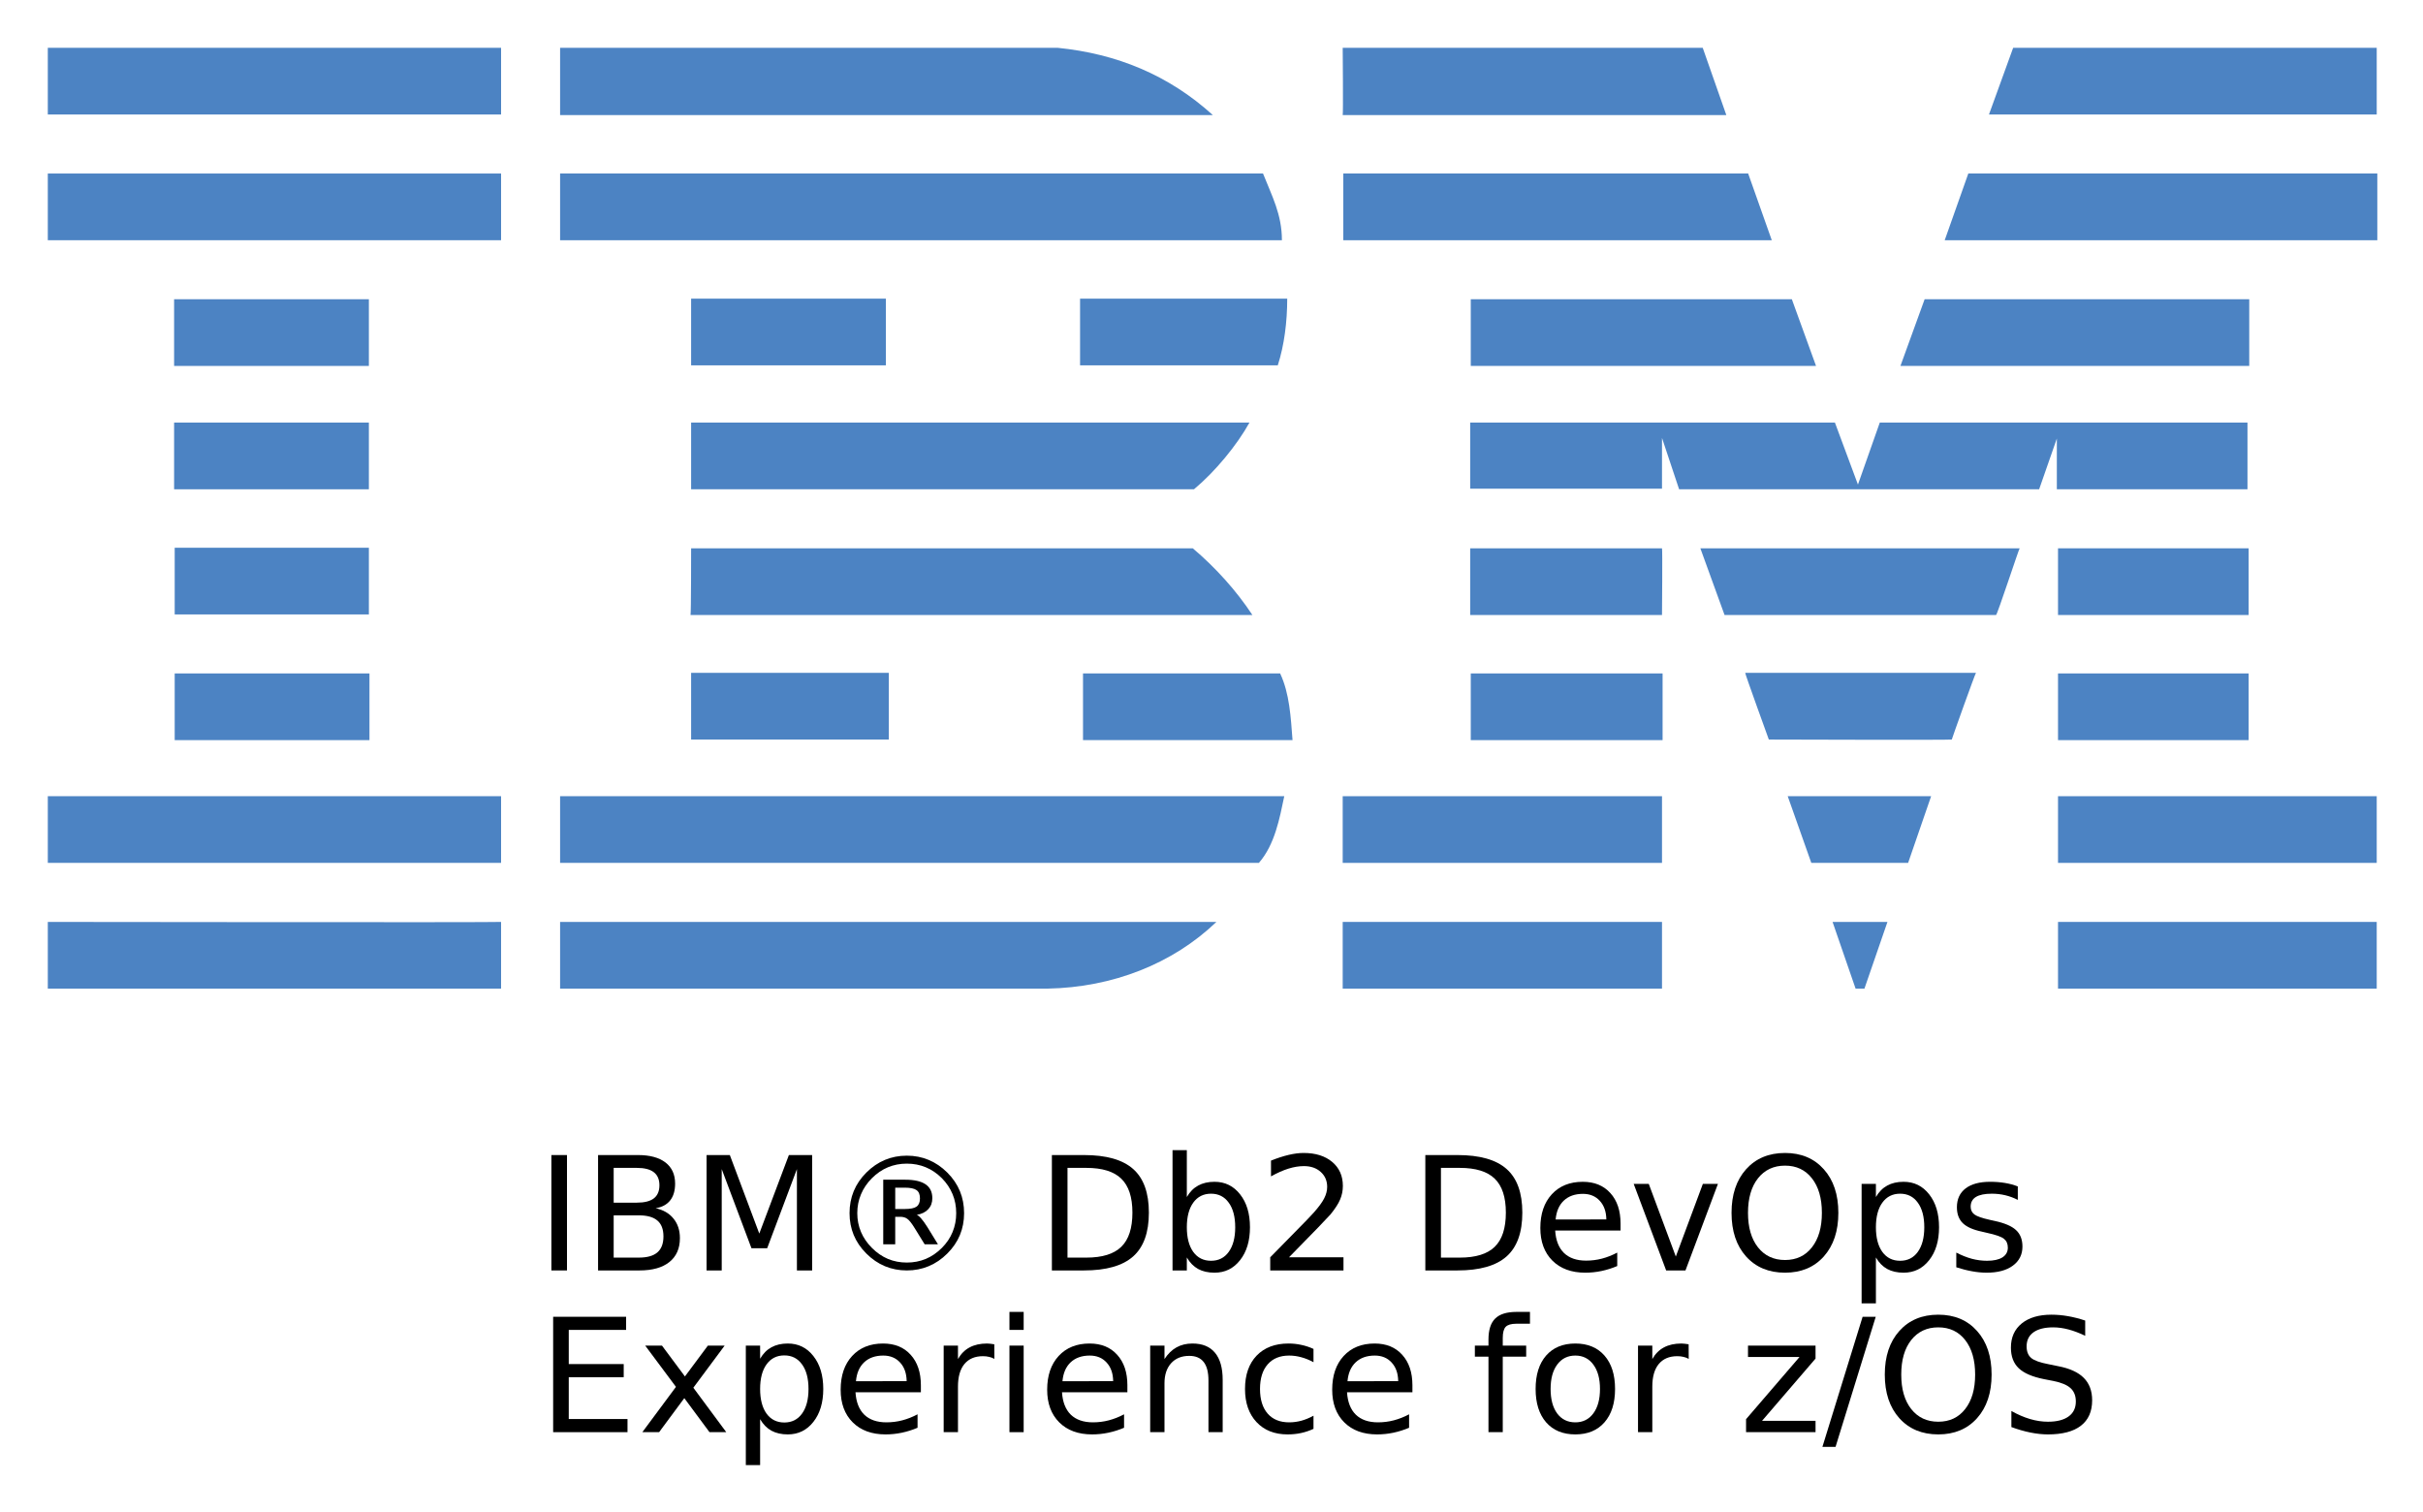
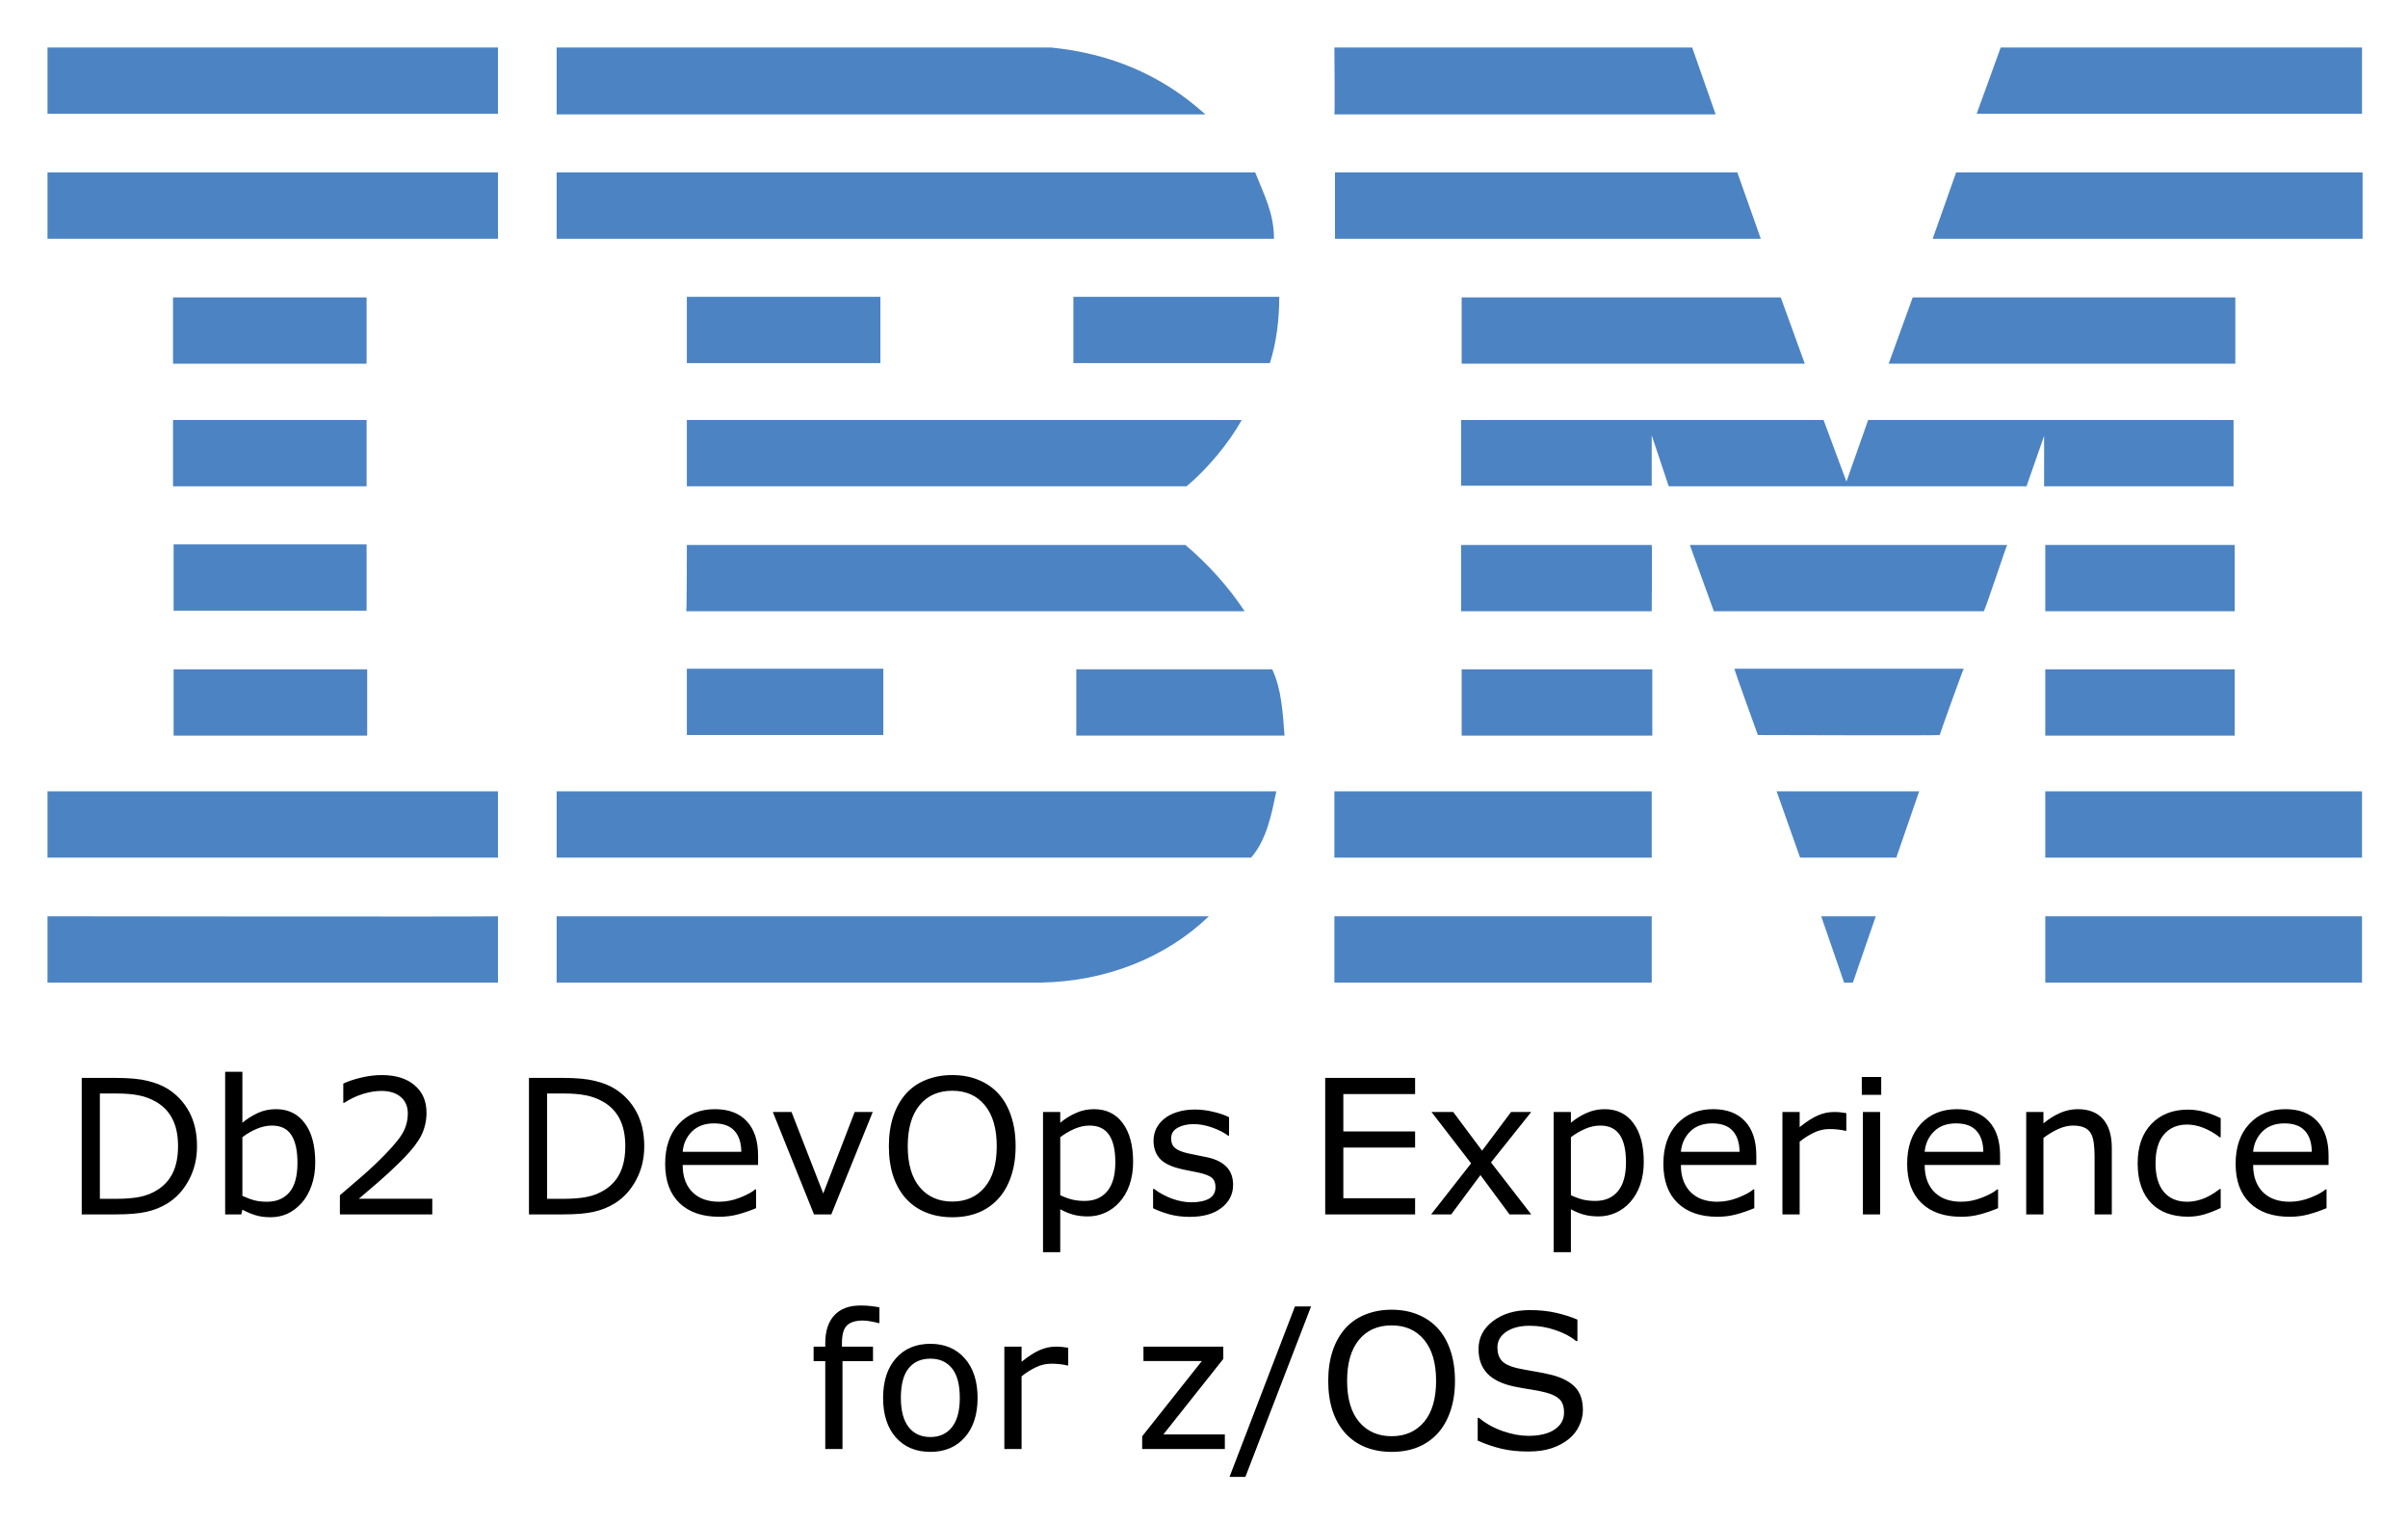
- <svg xmlns="http://www.w3.org/2000/svg" role="img" viewBox="-5.40 -5.40 410.54 256.04">
+ <svg xmlns="http://www.w3.org/2000/svg" role="img" viewBox="-5.40 -5.40 410.54 259.54">
  <style>svg {enable-background:new 0 0 400 245}</style>
  <style id="style2" type="text/css">.st3{fill:#4c83c3}</style>
-   <g id="g10">
-     <g id="text8" transform="translate(85.391 209.85)">
-       <path id="path65" d="M2.632-19.55h2.645V0H2.632z" />
-       <path id="path67" d="M13.187-9.337v7.163h4.242q2.135 0 3.156-.877 1.035-.89 1.035-2.71 0-1.834-1.035-2.698-1.021-.878-3.156-.878zm0-8.04v5.893h3.915q1.938 0 2.88-.72.957-.734.957-2.227 0-1.48-.956-2.213-.943-.733-2.881-.733zm-2.646-2.174h6.757q3.025 0 4.662 1.257 1.637 1.258 1.637 3.575 0 1.794-.838 2.855-.838 1.06-2.462 1.323 1.951.419 3.025 1.754 1.087 1.323 1.087 3.313 0 2.62-1.781 4.047Q20.848 0 17.56 0h-7.019z" />
-       <path id="path69" d="M28.927-19.55h3.941l4.99 13.304 5.015-13.305h3.941V0h-2.58v-17.167l-5.04 13.409h-2.66l-5.04-13.41V0h-2.567z" />
-       <path id="path71" d="M62.856-18.097q-1.716 0-3.196.615-1.48.616-2.71 1.847-1.231 1.23-1.86 2.737-.628 1.492-.628 3.195 0 1.689.628 3.182.629 1.48 1.86 2.71 1.23 1.231 2.71 1.86 1.48.615 3.196.615 1.728 0 3.208-.615 1.493-.629 2.724-1.86 1.217-1.217 1.82-2.697.615-1.48.615-3.195 0-1.742-.615-3.222-.616-1.493-1.82-2.71-1.231-1.231-2.724-1.847-1.48-.615-3.208-.615zm0-1.349q1.99 0 3.705.72 1.729.72 3.156 2.148 1.428 1.427 2.135 3.143.707 1.715.707 3.732 0 1.99-.707 3.706-.707 1.702-2.135 3.13Q68.29-1.44 66.561-.72 64.846 0 62.856 0t-3.72-.72q-1.715-.72-3.142-2.148-1.427-1.427-2.135-3.13-.707-1.715-.707-3.705 0-2.017.707-3.732.708-1.716 2.135-3.143 1.427-1.428 3.143-2.148 1.728-.72 3.719-.72zm-.354 5.421h-1.61v3.615h1.61q1.44 0 2.004-.406.576-.406.576-1.388 0-.996-.576-1.402-.577-.419-2.004-.419zm.092-1.348q2.304 0 3.444.785 1.139.773 1.139 2.357 0 1.127-.694 1.86-.681.733-1.938.956.314.105.746.615.445.498 1.048 1.454l1.794 2.92H65.88l-1.69-2.737q-.772-1.257-1.257-1.584-.471-.34-1.178-.34h-.865v4.66h-2.03v-10.946z" />
-       <path id="path73" d="M90.08-17.377v15.203h3.195q4.046 0 5.919-1.833 1.886-1.833 1.886-5.788 0-3.928-1.886-5.749-1.873-1.833-5.919-1.833zm-2.645-2.174h5.434q5.683 0 8.342 2.37 2.658 2.358 2.658 7.386 0 5.055-2.671 7.425Q98.526 0 92.869 0h-5.434z" />
-       <path id="path75" d="M118.496-7.32q0-2.658-1.1-4.164-1.087-1.52-2.999-1.52-1.912 0-3.012 1.52Q110.3-9.978 110.3-7.32q0 2.658 1.086 4.177 1.1 1.506 3.012 1.506t2.999-1.506q1.1-1.519 1.1-4.177zm-8.197-5.12q.759-1.31 1.911-1.938 1.166-.642 2.777-.642 2.67 0 4.334 2.122 1.676 2.12 1.676 5.578 0 3.457-1.676 5.578Q117.658.38 114.987.38q-1.611 0-2.777-.629-1.152-.641-1.911-1.95V0h-2.423v-20.376h2.423z" />
-       <path id="path77" d="M127.61-2.226h9.232V0h-12.414v-2.226q1.506-1.558 4.099-4.177 2.606-2.632 3.273-3.392 1.27-1.427 1.768-2.41.51-.995.51-1.95 0-1.559-1.1-2.541-1.086-.982-2.84-.982-1.245 0-2.633.432-1.375.432-2.946 1.31v-2.672q1.597-.642 2.986-.969 1.388-.327 2.54-.327 3.038 0 4.845 1.519t1.807 4.06q0 1.204-.458 2.29-.445 1.075-1.637 2.541-.327.38-2.082 2.2-1.755 1.807-4.95 5.068z" />
-       <path id="path79" d="M153.355-17.377v15.203h3.195q4.046 0 5.919-1.833 1.885-1.833 1.885-5.788 0-3.928-1.885-5.749-1.873-1.833-5.92-1.833zm-2.646-2.174h5.435q5.683 0 8.341 2.37 2.659 2.358 2.659 7.386 0 5.055-2.672 7.425Q161.801 0 156.144 0h-5.435z" />
-       <path id="path81" d="M183.787-7.936v1.179H172.71q.157 2.488 1.493 3.798 1.349 1.296 3.745 1.296 1.388 0 2.684-.34 1.31-.341 2.593-1.022v2.279q-1.296.55-2.658.838-1.362.288-2.763.288-3.51 0-5.565-2.043-2.043-2.043-2.043-5.526 0-3.601 1.938-5.71 1.95-2.12 5.25-2.12 2.96 0 4.676 1.911 1.728 1.899 1.728 5.172zm-2.41-.707q-.025-1.977-1.112-3.156-1.074-1.178-2.855-1.178-2.017 0-3.234 1.14-1.205 1.138-1.389 3.207z" />
-       <path id="path83" d="M186.013-14.666h2.554l4.583 12.309 4.583-12.31h2.554L194.787 0h-3.274z" />
-       <path id="path85" d="M211.653-17.757q-2.88 0-4.583 2.148-1.69 2.147-1.69 5.853 0 3.693 1.69 5.84 1.702 2.148 4.583 2.148 2.881 0 4.557-2.147 1.69-2.148 1.69-5.84 0-3.707-1.69-5.854-1.676-2.148-4.557-2.148zm0-2.147q4.112 0 6.574 2.763 2.462 2.75 2.462 7.385 0 4.623-2.462 7.386-2.462 2.75-6.574 2.75-4.125 0-6.6-2.75-2.461-2.75-2.461-7.386 0-4.635 2.461-7.385 2.475-2.763 6.6-2.763z" />
-       <path id="path87" d="M227.053-2.2v7.778h-2.423v-20.244h2.423v2.226q.76-1.31 1.912-1.938 1.165-.642 2.776-.642 2.671 0 4.334 2.122 1.676 2.12 1.676 5.578 0 3.457-1.676 5.578Q234.412.38 231.741.38q-1.61 0-2.776-.629-1.153-.641-1.912-1.95zm8.197-5.12q0-2.658-1.1-4.164-1.087-1.52-2.998-1.52-1.912 0-3.012 1.52-1.087 1.506-1.087 4.164 0 2.658 1.087 4.177 1.1 1.506 3.012 1.506 1.911 0 2.998-1.506 1.1-1.519 1.1-4.177z" />
-       <path id="path89" d="M251.095-14.234v2.278q-1.021-.523-2.121-.785t-2.279-.262q-1.794 0-2.697.55-.89.55-.89 1.65 0 .838.64 1.322.643.472 2.58.904l.826.183q2.566.55 3.64 1.558 1.087.996 1.087 2.79 0 2.042-1.624 3.234-1.61 1.192-4.44 1.192-1.178 0-2.461-.236-1.27-.223-2.684-.68v-2.489q1.335.694 2.632 1.048 1.296.34 2.566.34 1.703 0 2.62-.576.916-.59.916-1.65 0-.982-.668-1.506-.655-.524-2.894-1.008l-.838-.197q-2.24-.471-3.234-1.44-.996-.982-.996-2.685 0-2.069 1.467-3.195t4.164-1.126q1.336 0 2.514.197 1.179.196 2.174.589z" />
-       <path id="path91" d="M2.932 7.85h12.362v2.225H5.577v5.788h9.31v2.227h-9.31v7.084h9.952V27.4H2.932z" />
-       <path id="path93" d="M31.99 12.734l-5.304 7.136 5.579 7.53h-2.842l-4.269-5.762-4.269 5.762h-2.841l5.696-7.674-5.212-6.992h2.842l3.889 5.225 3.89-5.225z" />
-       <path id="path95" d="M38 25.2v7.778h-2.422V12.734H38v2.226q.76-1.31 1.912-1.938 1.166-.642 2.776-.642 2.672 0 4.335 2.122 1.676 2.12 1.676 5.578 0 3.457-1.676 5.578-1.663 2.122-4.335 2.122-1.61 0-2.776-.629-1.152-.641-1.912-1.95zm8.198-5.12q0-2.658-1.1-4.164-1.087-1.52-2.999-1.52-1.912 0-3.012 1.52Q38 17.422 38 20.08q0 2.658 1.087 4.177 1.1 1.506 3.012 1.506t2.999-1.506q1.1-1.519 1.1-4.177z" />
-       <path id="path97" d="M65.238 19.464v1.179H54.159q.158 2.488 1.493 3.798 1.349 1.296 3.745 1.296 1.388 0 2.685-.34 1.31-.341 2.593-1.022v2.279q-1.297.55-2.659.838-1.362.288-2.763.288-3.51 0-5.565-2.043-2.043-2.043-2.043-5.526 0-3.601 1.938-5.71 1.951-2.12 5.251-2.12 2.96 0 4.675 1.911 1.729 1.899 1.729 5.172zm-2.41-.707q-.026-1.977-1.113-3.156-1.074-1.178-2.855-1.178-2.016 0-3.234 1.14-1.205 1.138-1.388 3.207z" />
-       <path id="path99" d="M77.691 14.986q-.406-.236-.89-.34-.472-.118-1.048-.118-2.043 0-3.143 1.335-1.087 1.323-1.087 3.811V27.4h-2.422V12.734h2.422v2.278q.76-1.335 1.978-1.977 1.217-.655 2.96-.655.248 0 .549.04.301.026.668.091z" />
-       <path id="path101" d="M80.244 12.734h2.41V27.4h-2.41zm0-5.71h2.41v3.051h-2.41z" />
-       <path id="path103" d="M100.227 19.464v1.179H89.15q.157 2.488 1.493 3.798 1.349 1.296 3.745 1.296 1.388 0 2.684-.34 1.31-.341 2.593-1.022v2.279q-1.296.55-2.658.838-1.362.288-2.763.288-3.51 0-5.565-2.043-2.043-2.043-2.043-5.526 0-3.601 1.938-5.71 1.951-2.12 5.25-2.12 2.96 0 4.676 1.911 1.728 1.899 1.728 5.172zm-2.41-.707q-.025-1.977-1.112-3.156-1.074-1.178-2.855-1.178-2.017 0-3.234 1.14-1.205 1.138-1.388 3.207z" />
-       <path id="path105" d="M116.373 18.548V27.4h-2.41v-8.774q0-2.082-.811-3.116-.812-1.035-2.436-1.035-1.95 0-3.077 1.244-1.126 1.244-1.126 3.392V27.4h-2.423V12.734h2.423v2.278q.864-1.322 2.03-1.977 1.178-.655 2.71-.655 2.528 0 3.824 1.572 1.296 1.558 1.296 4.596z" />
-       <path id="path107" d="M131.76 13.297v2.252q-1.021-.563-2.056-.838-1.021-.288-2.069-.288-2.344 0-3.64 1.493-1.297 1.48-1.297 4.164 0 2.684 1.297 4.177 1.296 1.48 3.64 1.48 1.048 0 2.069-.275 1.035-.288 2.056-.851v2.226q-1.008.471-2.095.707-1.074.236-2.292.236-3.313 0-5.264-2.082t-1.951-5.618q0-3.588 1.964-5.644 1.977-2.056 5.408-2.056 1.113 0 2.174.236 1.06.222 2.056.68z" />
-       <path id="path109" d="M148.521 19.464v1.179h-11.078q.157 2.488 1.493 3.798 1.349 1.296 3.745 1.296 1.388 0 2.685-.34 1.309-.341 2.592-1.022v2.279q-1.296.55-2.658.838-1.362.288-2.763.288-3.51 0-5.565-2.043-2.043-2.043-2.043-5.526 0-3.601 1.938-5.71 1.951-2.12 5.251-2.12 2.96 0 4.675 1.911 1.728 1.899 1.728 5.172zm-2.41-.707q-.025-1.977-1.112-3.156-1.074-1.178-2.855-1.178-2.016 0-3.234 1.14-1.205 1.138-1.388 3.207z" />
-       <path id="path111" d="M168.439 7.024v2.004h-2.305q-1.296 0-1.807.524-.498.523-.498 1.885v1.297h3.968v1.872h-3.968V27.4h-2.422V14.606h-2.305v-1.872h2.305v-1.022q0-2.448 1.14-3.562 1.138-1.126 3.613-1.126z" />
-       <path id="path113" d="M176.126 14.423q-1.939 0-3.065 1.519-1.126 1.506-1.126 4.138 0 2.632 1.113 4.151 1.126 1.506 3.078 1.506 1.924 0 3.05-1.52 1.127-1.518 1.127-4.137 0-2.606-1.126-4.125-1.127-1.532-3.051-1.532zm0-2.043q3.142 0 4.936 2.043t1.794 5.657q0 3.601-1.794 5.657-1.794 2.043-4.936 2.043-3.156 0-4.95-2.043-1.781-2.056-1.781-5.657 0-3.614 1.78-5.657 1.795-2.043 4.95-2.043z" />
-       <path id="path115" d="M195.336 14.986q-.406-.236-.89-.34-.472-.118-1.048-.118-2.043 0-3.143 1.335-1.087 1.323-1.087 3.811V27.4h-2.423V12.734h2.423v2.278q.76-1.335 1.977-1.977 1.218-.655 2.96-.655.249 0 .55.04.301.026.668.091z" />
-       <path id="path117" d="M205.38 12.734h11.445v2.2l-9.062 10.541h9.062V27.4h-11.773v-2.2l9.062-10.541h-8.734z" />
-       <path id="path119" d="M224.8 7.85h2.225l-6.809 22.038h-2.226z" />
-       <path id="path121" d="M237.62 9.643q-2.882 0-4.584 2.148-1.69 2.147-1.69 5.853 0 3.693 1.69 5.84 1.702 2.148 4.583 2.148 2.881 0 4.557-2.147 1.69-2.148 1.69-5.84 0-3.707-1.69-5.854-1.676-2.148-4.557-2.148zm0-2.147q4.111 0 6.573 2.763 2.462 2.75 2.462 7.385 0 4.623-2.462 7.386-2.462 2.75-6.574 2.75-4.125 0-6.6-2.75-2.461-2.75-2.461-7.386 0-4.635 2.461-7.385 2.475-2.763 6.6-2.763z" />
-       <path id="path123" d="M262.513 8.49v2.58q-1.506-.72-2.842-1.073-1.336-.354-2.58-.354-2.16 0-3.339.838-1.165.838-1.165 2.384 0 1.296.772 1.964.786.655 2.96 1.06l1.597.328q2.96.563 4.361 1.99 1.414 1.415 1.414 3.798 0 2.841-1.912 4.308-1.898 1.467-5.578 1.467-1.388 0-2.96-.315-1.558-.314-3.234-.93v-2.723q1.61.904 3.156 1.362 1.545.458 3.038.458 2.265 0 3.496-.89 1.231-.89 1.231-2.54 0-1.441-.89-2.253-.878-.812-2.894-1.218l-1.61-.314q-2.96-.59-4.283-1.847-1.323-1.257-1.323-3.496 0-2.593 1.82-4.085 1.834-1.493 5.042-1.493 1.375 0 2.803.249 1.427.248 2.92.746z" />
+   <g id="g10" fill="#000" fill-opacity="1" stroke="none">
+     <g style="text-align:center" id="text338" text-anchor="middle" writing-mode="lr-tb">
+       <path id="path398" d="M32.986 177.305v24.312h2.75l.188-.812a11.72 11.72 0 0 0 2.187.937c.74.24 1.604.36 2.594.36 1.063 0 2.037-.204 2.922-.61.885-.416 1.698-1.036 2.437-1.86.698-.79 1.25-1.77 1.657-2.937.416-1.166.625-2.479.625-3.937 0-2.886-.6-5.12-1.797-6.703-1.188-1.584-2.813-2.375-4.875-2.375-1.156 0-2.198.218-3.125.656-.927.427-1.802.98-2.625 1.656v-8.687zm26.688.562c-1.156 0-2.354.151-3.594.453-1.23.302-2.213.636-2.953 1v3.282h.156a12.526 12.526 0 0 1 3.235-1.532c1.104-.333 2.13-.5 3.078-.5 1.427 0 2.536.344 3.328 1.032.802.677 1.203 1.62 1.203 2.828 0 1.323-.37 2.557-1.11 3.703-.739 1.135-2.109 2.672-4.109 4.61a59.208 59.208 0 0 1-3.078 2.796l-3.281 2.813v3.265h15.75v-2.672H55.783c1.031-.875 2.14-1.823 3.328-2.843a77.183 77.183 0 0 0 3.453-3.188 34.357 34.357 0 0 0 1.985-2.078 14.748 14.748 0 0 0 1.437-1.906 8.307 8.307 0 0 0 .985-2.172 8.68 8.68 0 0 0 .343-2.485c0-1.968-.677-3.526-2.03-4.671-1.355-1.157-3.225-1.735-5.61-1.735zm97.265 0c-1.604 0-3.088.271-4.453.813-1.354.541-2.49 1.323-3.406 2.343-.958 1.073-1.687 2.365-2.187 3.875-.5 1.5-.75 3.198-.75 5.094 0 1.927.25 3.64.75 5.14.51 1.5 1.234 2.766 2.171 3.798a9.232 9.232 0 0 0 3.407 2.36c1.343.54 2.833.812 4.468.812 1.678 0 3.167-.266 4.47-.797a9.244 9.244 0 0 0 3.405-2.375c.928-1.01 1.646-2.271 2.157-3.782.52-1.52.78-3.24.78-5.156 0-1.916-.254-3.63-.765-5.14-.5-1.51-1.224-2.787-2.172-3.829-.927-1.01-2.057-1.786-3.39-2.328-1.323-.552-2.818-.828-4.485-.828zm155.079.328v3.047h3.312v-3.047zm-303.485.157v23.265h5.875c2.136 0 3.854-.146 5.156-.437 1.313-.292 2.5-.766 3.563-1.422 1.531-.948 2.755-2.281 3.672-4 .927-1.719 1.39-3.636 1.39-5.75 0-2.26-.442-4.214-1.328-5.86a10.389 10.389 0 0 0-3.703-3.953c-.927-.573-2.062-1.02-3.406-1.343-1.333-.334-3.135-.5-5.406-.5zm76.25 0v23.265h5.875c2.136 0 3.854-.146 5.156-.437 1.313-.292 2.5-.766 3.563-1.422 1.531-.948 2.755-2.281 3.672-4 .927-1.719 1.39-3.636 1.39-5.75 0-2.26-.442-4.214-1.328-5.86a10.389 10.389 0 0 0-3.703-3.953c-.927-.573-2.062-1.02-3.406-1.343-1.333-.334-3.135-.5-5.406-.5zm135.75 0v23.265h15.328v-2.75h-12.234v-8.64h12.234v-2.75h-12.234v-6.375h12.234v-2.75zm-63.578 2.187c2.344 0 4.193.823 5.547 2.469 1.354 1.635 2.031 3.963 2.031 6.984 0 3.052-.687 5.39-2.062 7.016-1.365 1.614-3.203 2.422-5.516 2.422-2.312 0-4.156-.808-5.531-2.422-1.375-1.625-2.063-3.964-2.063-7.016 0-3.02.672-5.349 2.016-6.984 1.354-1.646 3.214-2.469 5.578-2.469zm-145.328.469h2.906c1.438 0 2.672.104 3.703.312a9.501 9.501 0 0 1 2.922 1.078c1.26.72 2.209 1.704 2.844 2.954.635 1.25.953 2.786.953 4.609 0 1.812-.292 3.323-.875 4.531-.573 1.209-1.437 2.182-2.594 2.922-.927.594-1.948 1-3.062 1.219-1.104.219-2.401.328-3.89.328h-2.907zm76.25 0h2.906c1.438 0 2.672.104 3.703.312a9.501 9.501 0 0 1 2.922 1.078c1.26.72 2.209 1.704 2.844 2.954.635 1.25.953 2.786.953 4.609 0 1.812-.292 3.323-.875 4.531-.573 1.209-1.437 2.182-2.594 2.922-.927.594-1.948 1-3.062 1.219-1.104.219-2.401.328-3.89.328h-2.907zm28.61 2.672c-2.542 0-4.594.838-6.157 2.515-1.552 1.677-2.328 3.943-2.328 6.797 0 2.886.812 5.115 2.437 6.688 1.625 1.562 3.886 2.343 6.782 2.343 1.135 0 2.218-.14 3.25-.421a24.236 24.236 0 0 0 3.031-1.047v-3.203h-.156c-.51.458-1.37.927-2.578 1.406-1.198.469-2.391.703-3.579.703-.895 0-1.718-.125-2.468-.375a5.294 5.294 0 0 1-1.922-1.125c-.563-.51-1.005-1.162-1.328-1.953-.323-.802-.485-1.74-.485-2.813h12.86v-1.593c0-2.532-.64-4.485-1.922-5.86-1.271-1.375-3.084-2.062-5.438-2.062zm64.624 0a7.424 7.424 0 0 0-3.125.672c-.968.437-1.843.984-2.625 1.64v-1.828h-2.937v23.89h2.937v-7.312c.76.417 1.506.724 2.235.922.74.198 1.562.297 2.468.297a7.122 7.122 0 0 0 2.954-.625 7.271 7.271 0 0 0 2.437-1.797c.74-.812 1.313-1.802 1.719-2.969.406-1.177.61-2.474.61-3.89 0-2.823-.59-5.026-1.766-6.61-1.167-1.593-2.803-2.39-4.907-2.39zm87.063 0a7.424 7.424 0 0 0-3.125.672c-.969.437-1.844.984-2.625 1.64v-1.828h-2.938v23.89h2.938v-7.312c.76.417 1.505.724 2.234.922.74.198 1.563.297 2.469.297a7.122 7.122 0 0 0 2.953-.625 7.271 7.271 0 0 0 2.438-1.797c.74-.812 1.312-1.802 1.718-2.969.407-1.177.61-2.474.61-3.89 0-2.823-.589-5.026-1.766-6.61-1.167-1.593-2.802-2.39-4.906-2.39zm18.5 0c-2.542 0-4.594.838-6.156 2.515-1.552 1.677-2.329 3.943-2.329 6.797 0 2.886.813 5.115 2.438 6.688 1.625 1.562 3.885 2.343 6.781 2.343 1.136 0 2.219-.14 3.25-.421a24.236 24.236 0 0 0 3.031-1.047v-3.203h-.156c-.51.458-1.37.927-2.578 1.406-1.198.469-2.39.703-3.578.703-.896 0-1.719-.125-2.469-.375a5.294 5.294 0 0 1-1.922-1.125c-.562-.51-1.005-1.162-1.328-1.953-.323-.802-.484-1.74-.484-2.813h12.86v-1.593c0-2.532-.641-4.485-1.923-5.86-1.27-1.375-3.083-2.062-5.437-2.062zm41.562 0c-2.541 0-4.593.838-6.156 2.515-1.552 1.677-2.328 3.943-2.328 6.797 0 2.886.812 5.115 2.437 6.688 1.625 1.562 3.886 2.343 6.782 2.343 1.135 0 2.218-.14 3.25-.421a24.236 24.236 0 0 0 3.031-1.047v-3.203h-.156c-.51.458-1.37.927-2.578 1.406-1.198.469-2.391.703-3.579.703-.895 0-1.718-.125-2.468-.375a5.294 5.294 0 0 1-1.922-1.125c-.563-.51-1.005-1.162-1.328-1.953-.323-.802-.485-1.74-.485-2.813h12.86v-1.593c0-2.532-.64-4.485-1.922-5.86-1.271-1.375-3.084-2.062-5.438-2.062zm20.61 0a7.472 7.472 0 0 0-3.016.64c-.98.427-1.927 1.021-2.844 1.782v-1.938h-2.937v17.453h2.937v-13.031a12.809 12.809 0 0 1 2.516-1.516c.875-.396 1.714-.593 2.516-.593.78 0 1.416.109 1.906.328.49.208.864.53 1.125.968.25.396.422.948.515 1.657.094.698.141 1.448.141 2.25v9.937h2.938V190.29c0-2.135-.495-3.77-1.485-4.906-.99-1.136-2.427-1.703-4.312-1.703zm35.39 0c-2.541 0-4.593.838-6.156 2.515-1.552 1.677-2.328 3.943-2.328 6.797 0 2.886.812 5.115 2.437 6.688 1.625 1.562 3.886 2.343 6.782 2.343 1.135 0 2.218-.14 3.25-.421a24.236 24.236 0 0 0 3.031-1.047v-3.203h-.156c-.51.458-1.37.927-2.578 1.406-1.198.469-2.391.703-3.579.703-.895 0-1.718-.125-2.468-.375a5.294 5.294 0 0 1-1.922-1.125c-.563-.51-1.005-1.162-1.328-1.953-.323-.802-.485-1.74-.485-2.813h12.86v-1.593c0-2.532-.64-4.485-1.922-5.86-1.271-1.375-3.084-2.062-5.438-2.062zm-185.922.062c-1.114 0-2.125.146-3.03.438-.897.28-1.636.666-2.22 1.156-.604.5-1.057 1.068-1.359 1.703a4.811 4.811 0 0 0-.437 2.031c0 1.146.317 2.115.953 2.907.646.78 1.734 1.375 3.265 1.78a25.24 25.24 0 0 0 1.828.407c.678.125 1.224.234 1.641.328 1.125.25 1.885.552 2.281.906.396.355.594.875.594 1.563 0 .896-.365 1.552-1.094 1.969-.729.416-1.74.625-3.03.625-1.043 0-2.131-.203-3.267-.61a11.96 11.96 0 0 1-3.093-1.672h-.157v3.297c.73.365 1.63.703 2.704 1.016 1.083.302 2.27.453 3.562.453 2.281 0 4.078-.51 5.39-1.531 1.324-1.021 1.985-2.328 1.985-3.922 0-1.27-.37-2.292-1.11-3.063-.739-.76-1.791-1.296-3.156-1.609a38.66 38.66 0 0 0-1.687-.344c-.667-.125-1.27-.25-1.813-.375-.979-.229-1.687-.526-2.125-.89-.447-.365-.671-.907-.671-1.625 0-.813.37-1.422 1.109-1.828.74-.417 1.646-.625 2.719-.625 1.031 0 2.083.192 3.156.578 1.073.375 1.984.838 2.734 1.39h.157v-3.14c-.709-.365-1.6-.672-2.672-.922a13.222 13.222 0 0 0-3.157-.39zm169.297.016c-2.573 0-4.645.812-6.218 2.437-1.563 1.625-2.344 3.865-2.344 6.719 0 1.531.208 2.87.625 4.016.416 1.145 1.005 2.093 1.765 2.843a7.169 7.169 0 0 0 2.704 1.688c1.052.364 2.208.547 3.468.547.99 0 1.922-.13 2.797-.39a18.82 18.82 0 0 0 2.797-1.095v-3.234h-.156c-.219.177-.516.39-.89.64-.376.24-.777.47-1.204.688a7.93 7.93 0 0 1-1.656.61 7.337 7.337 0 0 1-1.813.234c-1.708 0-3.036-.563-3.984-1.688-.938-1.135-1.406-2.755-1.406-4.859 0-2.167.479-3.807 1.437-4.922.969-1.125 2.287-1.687 3.953-1.687.907 0 1.834.187 2.782.562a11.11 11.11 0 0 1 2.78 1.61h.157v-3.266a15.322 15.322 0 0 0-2.656-1.031 10.378 10.378 0 0 0-2.938-.422zm-241.25.406l7.016 17.453h2.953l7.063-17.453h-3.079l-5.359 13.89-5.406-13.89zm112.297 0l6.75 8.75-6.812 8.703h3.422l4.984-6.703 4.953 6.703h3.703l-6.86-8.86 6.86-8.593h-3.437l-4.938 6.594-4.922-6.594zm59.828 0v17.453h2.938v-12.39a11.822 11.822 0 0 1 2.437-1.547 5.982 5.982 0 0 1 2.625-.61c.563 0 1.047.026 1.453.078.417.042.844.115 1.282.22h.156v-3.016c-.458-.073-.802-.12-1.031-.141a9.192 9.192 0 0 0-1.11-.047c-.927 0-1.838.198-2.734.594-.885.385-1.912 1.047-3.078 1.984v-2.578zm13.72 0v17.453h2.937v-17.453zm-195.876 1.938c1.563 0 2.724.421 3.484 1.265.771.844 1.162 2.037 1.172 3.578h-10c.125-1.375.651-2.526 1.578-3.453.938-.927 2.193-1.39 3.766-1.39zm170.188 0c1.562 0 2.724.421 3.484 1.265.77.844 1.161 2.037 1.172 3.578h-10c.125-1.375.65-2.526 1.578-3.453.937-.927 2.193-1.39 3.766-1.39zm41.562 0c1.563 0 2.724.421 3.484 1.265.771.844 1.162 2.037 1.172 3.578h-10c.125-1.375.651-2.526 1.578-3.453.938-.927 2.193-1.39 3.766-1.39zm56 0c1.563 0 2.724.421 3.484 1.265.771.844 1.162 2.037 1.172 3.578h-10c.125-1.375.651-2.526 1.578-3.453.938-.927 2.193-1.39 3.766-1.39zm-343.125.375c1.531 0 2.64.541 3.328 1.625.688 1.072 1.031 2.65 1.031 4.734 0 2.281-.463 3.958-1.39 5.031-.917 1.063-2.188 1.594-3.813 1.594-.76 0-1.442-.073-2.047-.219-.593-.146-1.307-.406-2.14-.781v-10a10.583 10.583 0 0 1 2.437-1.422c.875-.375 1.74-.562 2.594-.562zm139.406 0c1.49 0 2.594.52 3.313 1.562.719 1.042 1.078 2.615 1.078 4.719 0 2.166-.458 3.802-1.375 4.906-.917 1.104-2.193 1.656-3.828 1.656a9.36 9.36 0 0 1-2.047-.203c-.594-.135-1.307-.39-2.14-.765v-9.891a11.529 11.529 0 0 1 2.452-1.438c.855-.364 1.704-.546 2.547-.546zm87.063 0c1.49 0 2.594.52 3.312 1.562.72 1.042 1.078 2.615 1.078 4.719 0 2.166-.458 3.802-1.375 4.906-.916 1.104-2.192 1.656-3.828 1.656-.76 0-1.442-.067-2.047-.203-.593-.135-1.307-.39-2.14-.765v-9.891a11.529 11.529 0 0 1 2.453-1.438c.854-.364 1.703-.546 2.547-.546zm-126.11 30.671c-1.947 0-3.437.558-4.468 1.672-1.032 1.104-1.547 2.693-1.547 4.766v.578h-1.985v2.469h1.985v14.984h2.937v-14.984h5.203v-2.469h-5.296v-.594c0-1.458.28-2.463.843-3.015.573-.563 1.49-.844 2.75-.844.396 0 .854.052 1.375.156.521.094.943.188 1.266.281h.156v-2.687a20.73 20.73 0 0 0-1.453-.219c-.52-.062-1.11-.094-1.766-.094zm74.063.157l-11.156 29.062h2.703l11.203-29.062zm16.469.562c-1.604 0-3.089.271-4.453.813-1.355.541-2.49 1.323-3.407 2.343-.958 1.073-1.687 2.365-2.187 3.875-.5 1.5-.75 3.198-.75 5.094 0 1.927.25 3.64.75 5.14.51 1.5 1.234 2.766 2.172 3.798a9.232 9.232 0 0 0 3.406 2.359c1.344.542 2.833.813 4.469.813 1.677 0 3.166-.266 4.468-.797a9.244 9.244 0 0 0 3.407-2.375c.927-1.01 1.646-2.271 2.156-3.782.52-1.52.781-3.24.781-5.156 0-1.917-.255-3.63-.765-5.14-.5-1.51-1.224-2.787-2.172-3.829-.927-1.01-2.058-1.786-3.39-2.328-1.324-.552-2.819-.828-4.485-.828zm23.562.063c-2.531 0-4.62.625-6.265 1.875-1.646 1.24-2.47 2.833-2.47 4.78 0 1.699.496 3.079 1.485 4.142 1 1.052 2.531 1.796 4.594 2.234 1.02.208 1.984.38 2.89.516a22.88 22.88 0 0 1 2.547.515c1.032.271 1.797.651 2.297 1.14.51.49.766 1.25.766 2.282 0 1.198-.536 2.156-1.61 2.875-1.062.719-2.552 1.078-4.468 1.078-1.354 0-2.802-.265-4.344-.797-1.542-.53-2.901-1.286-4.078-2.265h-.219v3.875a23.031 23.031 0 0 0 4.078 1.39c1.344.313 2.855.469 4.532.469 1.562 0 2.895-.187 4-.562 1.114-.375 2.088-.896 2.921-1.563a6.313 6.313 0 0 0 1.766-2.25c.427-.885.64-1.781.64-2.687 0-1.667-.437-2.964-1.312-3.891s-2.177-1.62-3.906-2.078a39.392 39.392 0 0 0-3.125-.64 65.246 65.246 0 0 1-2.844-.532c-1.26-.292-2.14-.714-2.64-1.266s-.75-1.312-.75-2.281c0-1.083.5-1.969 1.5-2.656 1.01-.688 2.343-1.031 4-1.031 1.51 0 2.984.25 4.421.75 1.448.49 2.615 1.109 3.5 1.859h.22v-3.656c-1.053-.459-2.261-.844-3.626-1.157-1.364-.312-2.864-.468-4.5-.468zm-23.547 2.609c2.344 0 4.193.823 5.547 2.469 1.354 1.635 2.031 3.963 2.031 6.984 0 3.052-.687 5.39-2.062 7.016-1.365 1.614-3.203 2.422-5.516 2.422-2.312 0-4.156-.808-5.53-2.422-1.376-1.625-2.063-3.964-2.063-7.016 0-3.02.671-5.349 2.015-6.984 1.354-1.646 3.214-2.469 5.578-2.469zm-78.64 3.14c-2.469 0-4.433.829-5.89 2.485-1.449 1.646-2.173 3.89-2.173 6.734s.724 5.089 2.172 6.735c1.458 1.646 3.422 2.469 5.89 2.469 2.449 0 4.402-.823 5.86-2.47 1.458-1.645 2.188-3.89 2.188-6.734 0-2.843-.73-5.088-2.188-6.734-1.458-1.656-3.411-2.484-5.86-2.484zm12.61.485v17.453h2.937v-12.39a11.822 11.822 0 0 1 2.437-1.547 5.982 5.982 0 0 1 2.625-.61c.563 0 1.047.026 1.453.078a9.6 9.6 0 0 1 1.281.22h.157v-3.016c-.459-.073-.802-.12-1.032-.141a9.192 9.192 0 0 0-1.109-.047c-.927 0-1.838.198-2.734.594-.886.385-1.912 1.047-3.078 1.984v-2.578zm23.718 0v2.453h9.953l-10.172 12.828v2.172h14.094v-2.484h-10.485l10.22-12.875v-2.094zm-36.328 2.047c1.573 0 2.802.552 3.687 1.656.886 1.094 1.328 2.771 1.328 5.031 0 2.209-.448 3.875-1.343 5-.886 1.115-2.11 1.672-3.672 1.672-1.584 0-2.818-.562-3.703-1.687-.886-1.136-1.329-2.797-1.329-4.985 0-2.26.438-3.937 1.313-5.03.885-1.105 2.125-1.657 3.719-1.657z" />
    </g>
  </g>
  <g id="g56">
    <path id="path12" fill="#4c83c3" d="M397.3 14h-65.7l4.1-11.3h61.6zM222.1 2.7h61l4 11.4h-65c.1-.1 0-11.4 0-11.4zm-48.3 0c10 1 18.8 4.6 26.3 11.4H89.5V2.7z" class="st3" />
    <path id="path14" fill="#4c83c3" d="M2.7 2.7h76.8V14H2.7z" class="st3" />
    <path id="path16" fill="#4c83c3" d="M397.3 35.3h-73.2l4-11.3h69.3v11.3zm-102.5 0h-72.6V24h68.6zM208.6 24c1.5 3.8 3.2 6.9 3.2 11.3H89.5V24z" class="st3" />
    <path id="path18" fill="#4c83c3" d="M2.7 24h76.8v11.3H2.7z" class="st3" />
    <path id="path20" fill="#4c83c3" d="M316.6 56.6l4.1-11.3h55v11.3zm-18.4-11.3l4.1 11.3h-58.5V45.3zm-85.5-.1c0 3.9-.5 7.9-1.6 11.3h-33.5V45.2z" class="st3" />
    <path id="path22" fill="#4c83c3" d="M24.1 45.3h33v11.3h-33z" class="st3" />
    <path id="path24" fill="#4c83c3" d="M111.7 45.2h33v11.3h-33z" class="st3" />
    <path id="path26" fill="#4c83c3" d="M276.2 68.8v8.6h-32.5V66.2h61.8l3.9 10.5 3.7-10.5h62.3v11.3h-32.3v-8.6l-3 8.6h-61zm-164.5-2.6h94.6c-2.1 3.8-5.8 8.3-9.4 11.3h-85.2z" class="st3" />
    <path id="path28" fill="#4c83c3" d="M24.1 66.2h33v11.3h-33z" class="st3" />
    <path id="path30" fill="#4c83c3" d="M343.3 87.5h32.3v11.3h-32.3z" class="st3" />
    <path id="path32" fill="#4c83c3" d="M276.2 87.5h-32.5v11.3h32.5c0-.2.1-11.3 0-11.3zm60.6 0c-.1 0-3.8 11.3-4 11.3h-46l-4.1-11.3zm-225.1 0h85c3.9 3.3 7.4 7.2 10.1 11.3h-95.2c.1-.2.1-11.3.1-11.3zM57.1 98.6V87.4H24.2v11.3h32.9z" class="st3" />
    <path id="path34" fill="#4c83c3" d="M343.3 108.7h32.3V120h-32.3z" class="st3" />
    <path id="path36" fill="#4c83c3" d="M243.8 108.7h32.5V120h-32.5z" class="st3" />
    <path id="path38" fill="#4c83c3" d="M325.3 119.9c0-.1 4-11.3 4.1-11.3h-39.1c-.1 0 4 11.3 4 11.3s31 .1 31 0zm-213.6 0v-11.3h33.5v11.3zm99.8-11.2c1.6 3.4 1.8 7.4 2.1 11.3h-35.5v-11.3z" class="st3" />
    <path id="path40" fill="#4c83c3" d="M24.2 108.7h33V120h-33z" class="st3" />
    <path id="path42" fill="#4c83c3" d="M343.3 129.5h54v11.3h-54z" class="st3" />
    <path id="path44" fill="#4c83c3" d="M222.1 129.5h54.1v11.3h-54.1z" class="st3" />
    <path id="path46" fill="#4c83c3" d="M317.9 140.8h-16.4l-4-11.3h24.3zM2.7 129.5v11.3h76.8v-11.3zm209.5 0c-.8 3.8-1.6 8.2-4.3 11.3H89.5v-11.3zm98.3 32.6H309l-3.9-11.3h9.3z" class="st3" />
    <path id="path48" fill="#4c83c3" d="M343.3 150.8h54v11.3h-54z" class="st3" />
    <path id="path50" fill="#4c83c3" d="M89.5 162.1v-11.3h111.2c-7.4 7.1-17.6 11.1-28.6 11.3H89.5" class="st3" />
    <path id="path52" fill="#4c83c3" d="M222.1 150.8h54.1v11.3h-54.1z" class="st3" />
    <path id="path54" fill="#4c83c3" d="M79.5 150.8v11.3H2.7v-11.3s76.7.1 76.8 0z" class="st3" />
  </g>
</svg>
